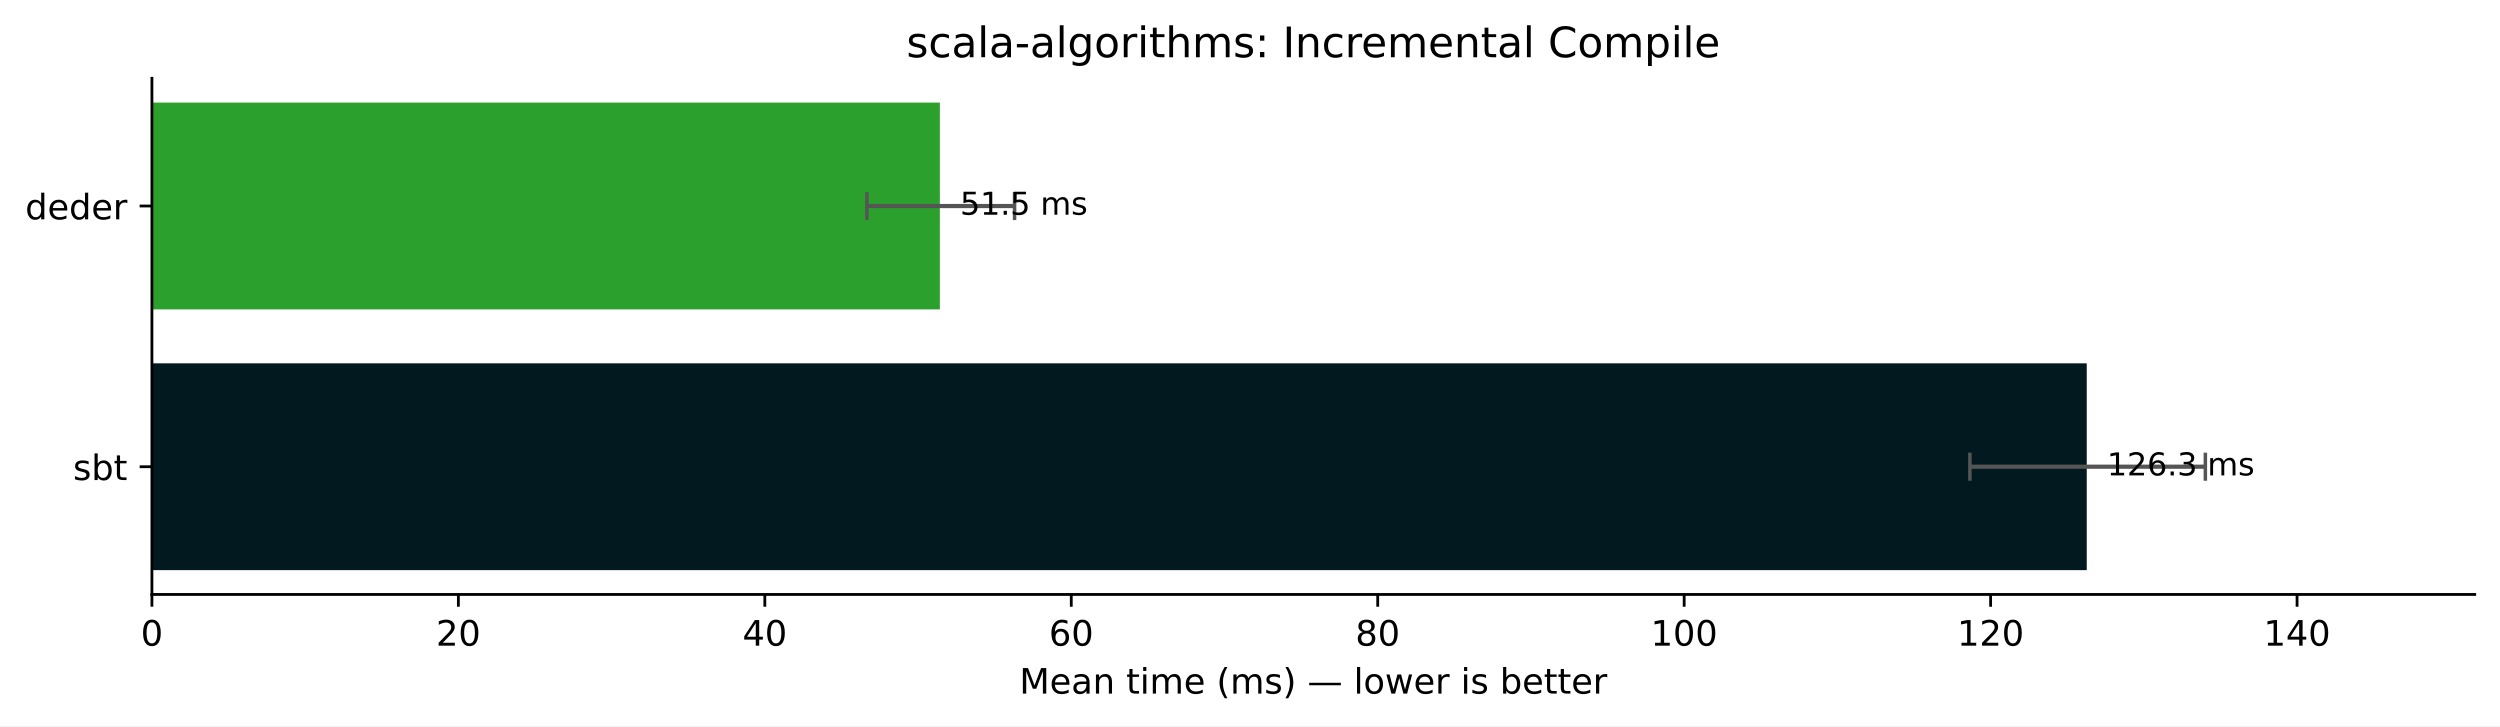
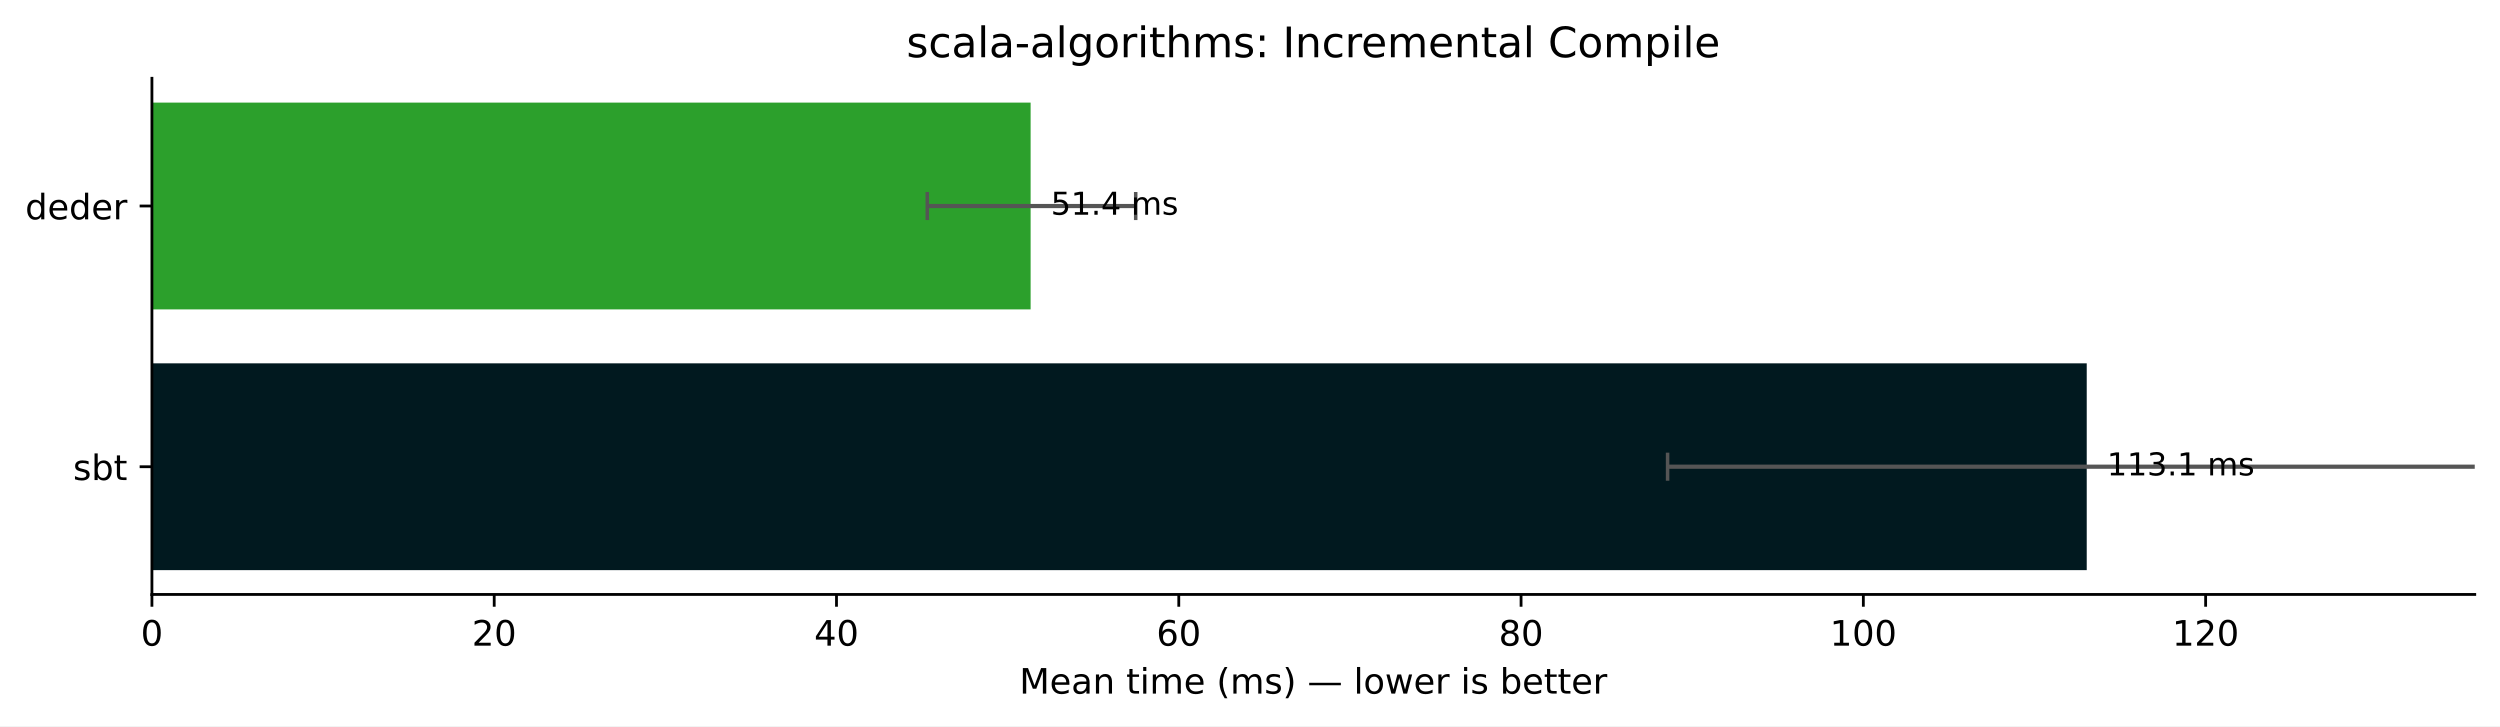
<svg xmlns="http://www.w3.org/2000/svg" xmlns:xlink="http://www.w3.org/1999/xlink" width="712.754pt" height="207.034pt" viewBox="0 0 712.754 207.034" version="1.1">
  <defs>
    <style type="text/css">*{stroke-linejoin: round; stroke-linecap: butt}</style>
  </defs>
  <g id="figure_1">
    <g id="patch_1">
      <path d="M 0 207.034  L 712.754 207.034  L 712.754 0  L 0 0  z " style="fill: #ffffff" />
    </g>
    <g id="axes_1">
      <g id="patch_2">
        <path d="M 43.314 169.478  L 705.554 169.478  L 705.554 22.318  L 43.314 22.318  z " style="fill: #ffffff" />
      </g>
      <g id="patch_3">
-         <path d="M 43.314 162.789  L 595.181 162.789  L 595.181 103.33  L 43.314 103.33  z " clip-path="url(#p22a613344f)" style="fill: #01191f; stroke: #ffffff; stroke-width: 0.5; stroke-linejoin: miter" />
+         <path d="M 43.314 162.789  L 595.181 162.789  L 595.181 103.33  L 43.314 103.33  z " clip-path="url(#pcc58f8c3ab)" style="fill: #01191f; stroke: #ffffff; stroke-width: 0.5; stroke-linejoin: miter" />
      </g>
      <g id="patch_4">
-         <path d="M 43.314 88.466  L 268.206 88.466  L 268.206 29.007  L 43.314 29.007  z " clip-path="url(#p22a613344f)" style="fill: #2ca02c; stroke: #ffffff; stroke-width: 0.5; stroke-linejoin: miter" />
+         <path d="M 43.314 88.466  L 294.081 88.466  L 294.081 29.007  L 43.314 29.007  z " clip-path="url(#pcc58f8c3ab)" style="fill: #2ca02c; stroke: #ffffff; stroke-width: 0.5; stroke-linejoin: miter" />
      </g>
      <g id="matplotlib.axis_1">
        <g id="xtick_1">
          <g id="line2d_1">
            <defs>
-               <path id="m7fe11e868e" d="M 0 0  L 0 3.5  " style="stroke: #000000; stroke-width: 0.8" />
+               <path id="m6bd669fa77" d="M 0 0  L 0 3.5  " style="stroke: #000000; stroke-width: 0.8" />
            </defs>
            <g>
-               <use xlink:href="#m7fe11e868e" x="43.314" y="169.478" style="stroke: #000000; stroke-width: 0.8" />
+               <use xlink:href="#m6bd669fa77" x="43.314" y="169.478" style="stroke: #000000; stroke-width: 0.8" />
            </g>
          </g>
          <g id="text_1">
            <g transform="translate(40.13281 184.0766) scale(0.1 -0.1)">
              <defs>
                <path id="DejaVuSans-30" d="M 2034 4250  Q 1547 4250 1301 3770  Q 1056 3291 1056 2328  Q 1056 1369 1301 889  Q 1547 409 2034 409  Q 2525 409 2770 889  Q 3016 1369 3016 2328  Q 3016 3291 2770 3770  Q 2525 4250 2034 4250  z M 2034 4750  Q 2819 4750 3233 4129  Q 3647 3509 3647 2328  Q 3647 1150 3233 529  Q 2819 -91 2034 -91  Q 1250 -91 836 529  Q 422 1150 422 2328  Q 422 3509 836 4129  Q 1250 4750 2034 4750  z " transform="scale(0.015625)" />
              </defs>
              <use xlink:href="#DejaVuSans-30" />
            </g>
          </g>
        </g>
        <g id="xtick_2">
          <g id="line2d_2">
            <g>
-               <use xlink:href="#m7fe11e868e" x="130.683" y="169.478" style="stroke: #000000; stroke-width: 0.8" />
+               <use xlink:href="#m6bd669fa77" x="140.9" y="169.478" style="stroke: #000000; stroke-width: 0.8" />
            </g>
          </g>
          <g id="text_2">
-             <g transform="translate(124.3204 184.0766) scale(0.1 -0.1)">
+             <g transform="translate(134.5372 184.0766) scale(0.1 -0.1)">
              <defs>
                <path id="DejaVuSans-32" d="M 1228 531  L 3431 531  L 3431 0  L 469 0  L 469 531  Q 828 903 1448 1529  Q 2069 2156 2228 2338  Q 2531 2678 2651 2914  Q 2772 3150 2772 3378  Q 2772 3750 2511 3984  Q 2250 4219 1831 4219  Q 1534 4219 1204 4116  Q 875 4013 500 3803  L 500 4441  Q 881 4594 1212 4672  Q 1544 4750 1819 4750  Q 2544 4750 2975 4387  Q 3406 4025 3406 3419  Q 3406 3131 3298 2873  Q 3191 2616 2906 2266  Q 2828 2175 2409 1742  Q 1991 1309 1228 531  z " transform="scale(0.015625)" />
              </defs>
              <use xlink:href="#DejaVuSans-32" />
              <use xlink:href="#DejaVuSans-30" transform="translate(63.62305 0)" />
            </g>
          </g>
        </g>
        <g id="xtick_3">
          <g id="line2d_3">
            <g>
-               <use xlink:href="#m7fe11e868e" x="218.052" y="169.478" style="stroke: #000000; stroke-width: 0.8" />
+               <use xlink:href="#m6bd669fa77" x="238.485" y="169.478" style="stroke: #000000; stroke-width: 0.8" />
            </g>
          </g>
          <g id="text_3">
-             <g transform="translate(211.6892 184.0766) scale(0.1 -0.1)">
+             <g transform="translate(232.1229 184.0766) scale(0.1 -0.1)">
              <defs>
                <path id="DejaVuSans-34" d="M 2419 4116  L 825 1625  L 2419 1625  L 2419 4116  z M 2253 4666  L 3047 4666  L 3047 1625  L 3713 1625  L 3713 1100  L 3047 1100  L 3047 0  L 2419 0  L 2419 1100  L 313 1100  L 313 1709  L 2253 4666  z " transform="scale(0.015625)" />
              </defs>
              <use xlink:href="#DejaVuSans-34" />
              <use xlink:href="#DejaVuSans-30" transform="translate(63.62305 0)" />
            </g>
          </g>
        </g>
        <g id="xtick_4">
          <g id="line2d_4">
            <g>
-               <use xlink:href="#m7fe11e868e" x="305.421" y="169.478" style="stroke: #000000; stroke-width: 0.8" />
+               <use xlink:href="#m6bd669fa77" x="336.071" y="169.478" style="stroke: #000000; stroke-width: 0.8" />
            </g>
          </g>
          <g id="text_4">
-             <g transform="translate(299.0581 184.0766) scale(0.1 -0.1)">
+             <g transform="translate(329.7086 184.0766) scale(0.1 -0.1)">
              <defs>
                <path id="DejaVuSans-36" d="M 2113 2584  Q 1688 2584 1439 2293  Q 1191 2003 1191 1497  Q 1191 994 1439 701  Q 1688 409 2113 409  Q 2538 409 2786 701  Q 3034 994 3034 1497  Q 3034 2003 2786 2293  Q 2538 2584 2113 2584  z M 3366 4563  L 3366 3988  Q 3128 4100 2886 4159  Q 2644 4219 2406 4219  Q 1781 4219 1451 3797  Q 1122 3375 1075 2522  Q 1259 2794 1537 2939  Q 1816 3084 2150 3084  Q 2853 3084 3261 2657  Q 3669 2231 3669 1497  Q 3669 778 3244 343  Q 2819 -91 2113 -91  Q 1303 -91 875 529  Q 447 1150 447 2328  Q 447 3434 972 4092  Q 1497 4750 2381 4750  Q 2619 4750 2861 4703  Q 3103 4656 3366 4563  z " transform="scale(0.015625)" />
              </defs>
              <use xlink:href="#DejaVuSans-36" />
              <use xlink:href="#DejaVuSans-30" transform="translate(63.62305 0)" />
            </g>
          </g>
        </g>
        <g id="xtick_5">
          <g id="line2d_5">
            <g>
-               <use xlink:href="#m7fe11e868e" x="392.789" y="169.478" style="stroke: #000000; stroke-width: 0.8" />
+               <use xlink:href="#m6bd669fa77" x="433.657" y="169.478" style="stroke: #000000; stroke-width: 0.8" />
            </g>
          </g>
          <g id="text_5">
-             <g transform="translate(386.4269 184.0766) scale(0.1 -0.1)">
+             <g transform="translate(427.2943 184.0766) scale(0.1 -0.1)">
              <defs>
                <path id="DejaVuSans-38" d="M 2034 2216  Q 1584 2216 1326 1975  Q 1069 1734 1069 1313  Q 1069 891 1326 650  Q 1584 409 2034 409  Q 2484 409 2743 651  Q 3003 894 3003 1313  Q 3003 1734 2745 1975  Q 2488 2216 2034 2216  z M 1403 2484  Q 997 2584 770 2862  Q 544 3141 544 3541  Q 544 4100 942 4425  Q 1341 4750 2034 4750  Q 2731 4750 3128 4425  Q 3525 4100 3525 3541  Q 3525 3141 3298 2862  Q 3072 2584 2669 2484  Q 3125 2378 3379 2068  Q 3634 1759 3634 1313  Q 3634 634 3220 271  Q 2806 -91 2034 -91  Q 1263 -91 848 271  Q 434 634 434 1313  Q 434 1759 690 2068  Q 947 2378 1403 2484  z M 1172 3481  Q 1172 3119 1398 2916  Q 1625 2713 2034 2713  Q 2441 2713 2670 2916  Q 2900 3119 2900 3481  Q 2900 3844 2670 4047  Q 2441 4250 2034 4250  Q 1625 4250 1398 4047  Q 1172 3844 1172 3481  z " transform="scale(0.015625)" />
              </defs>
              <use xlink:href="#DejaVuSans-38" />
              <use xlink:href="#DejaVuSans-30" transform="translate(63.62305 0)" />
            </g>
          </g>
        </g>
        <g id="xtick_6">
          <g id="line2d_6">
            <g>
-               <use xlink:href="#m7fe11e868e" x="480.158" y="169.478" style="stroke: #000000; stroke-width: 0.8" />
+               <use xlink:href="#m6bd669fa77" x="531.242" y="169.478" style="stroke: #000000; stroke-width: 0.8" />
            </g>
          </g>
          <g id="text_6">
-             <g transform="translate(470.6145 184.0766) scale(0.1 -0.1)">
+             <g transform="translate(521.6987 184.0766) scale(0.1 -0.1)">
              <defs>
                <path id="DejaVuSans-31" d="M 794 531  L 1825 531  L 1825 4091  L 703 3866  L 703 4441  L 1819 4666  L 2450 4666  L 2450 531  L 3481 531  L 3481 0  L 794 0  L 794 531  z " transform="scale(0.015625)" />
              </defs>
              <use xlink:href="#DejaVuSans-31" />
              <use xlink:href="#DejaVuSans-30" transform="translate(63.62305 0)" />
              <use xlink:href="#DejaVuSans-30" transform="translate(127.2461 0)" />
            </g>
          </g>
        </g>
        <g id="xtick_7">
          <g id="line2d_7">
            <g>
-               <use xlink:href="#m7fe11e868e" x="567.527" y="169.478" style="stroke: #000000; stroke-width: 0.8" />
+               <use xlink:href="#m6bd669fa77" x="628.828" y="169.478" style="stroke: #000000; stroke-width: 0.8" />
            </g>
          </g>
          <g id="text_7">
-             <g transform="translate(557.9834 184.0766) scale(0.1 -0.1)">
+             <g transform="translate(619.2844 184.0766) scale(0.1 -0.1)">
              <use xlink:href="#DejaVuSans-31" />
              <use xlink:href="#DejaVuSans-32" transform="translate(63.62305 0)" />
              <use xlink:href="#DejaVuSans-30" transform="translate(127.2461 0)" />
            </g>
          </g>
        </g>
-         <g id="xtick_8">
-           <g id="line2d_8">
-             <g>
-               <use xlink:href="#m7fe11e868e" x="654.896" y="169.478" style="stroke: #000000; stroke-width: 0.8" />
-             </g>
-           </g>
-           <g id="text_8">
-             <g transform="translate(645.3522 184.0766) scale(0.1 -0.1)">
-               <use xlink:href="#DejaVuSans-31" />
-               <use xlink:href="#DejaVuSans-34" transform="translate(63.62305 0)" />
-               <use xlink:href="#DejaVuSans-30" transform="translate(127.2461 0)" />
-             </g>
-           </g>
-         </g>
-         <g id="text_9">
+         <g id="text_8">
          <g transform="translate(290.6372 197.7547) scale(0.1 -0.1)">
            <defs>
              <path id="DejaVuSans-4d" d="M 628 4666  L 1569 4666  L 2759 1491  L 3956 4666  L 4897 4666  L 4897 0  L 4281 0  L 4281 4097  L 3078 897  L 2444 897  L 1241 4097  L 1241 0  L 628 0  L 628 4666  z " transform="scale(0.015625)" />
              <path id="DejaVuSans-65" d="M 3597 1894  L 3597 1613  L 953 1613  Q 991 1019 1311 708  Q 1631 397 2203 397  Q 2534 397 2845 478  Q 3156 559 3463 722  L 3463 178  Q 3153 47 2828 -22  Q 2503 -91 2169 -91  Q 1331 -91 842 396  Q 353 884 353 1716  Q 353 2575 817 3079  Q 1281 3584 2069 3584  Q 2775 3584 3186 3129  Q 3597 2675 3597 1894  z M 3022 2063  Q 3016 2534 2758 2815  Q 2500 3097 2075 3097  Q 1594 3097 1305 2825  Q 1016 2553 972 2059  L 3022 2063  z " transform="scale(0.015625)" />
              <path id="DejaVuSans-61" d="M 2194 1759  Q 1497 1759 1228 1600  Q 959 1441 959 1056  Q 959 750 1161 570  Q 1363 391 1709 391  Q 2188 391 2477 730  Q 2766 1069 2766 1631  L 2766 1759  L 2194 1759  z M 3341 1997  L 3341 0  L 2766 0  L 2766 531  Q 2569 213 2275 61  Q 1981 -91 1556 -91  Q 1019 -91 701 211  Q 384 513 384 1019  Q 384 1609 779 1909  Q 1175 2209 1959 2209  L 2766 2209  L 2766 2266  Q 2766 2663 2505 2880  Q 2244 3097 1772 3097  Q 1472 3097 1187 3025  Q 903 2953 641 2809  L 641 3341  Q 956 3463 1253 3523  Q 1550 3584 1831 3584  Q 2591 3584 2966 3190  Q 3341 2797 3341 1997  z " transform="scale(0.015625)" />
              <path id="DejaVuSans-6e" d="M 3513 2113  L 3513 0  L 2938 0  L 2938 2094  Q 2938 2591 2744 2837  Q 2550 3084 2163 3084  Q 1697 3084 1428 2787  Q 1159 2491 1159 1978  L 1159 0  L 581 0  L 581 3500  L 1159 3500  L 1159 2956  Q 1366 3272 1645 3428  Q 1925 3584 2291 3584  Q 2894 3584 3203 3211  Q 3513 2838 3513 2113  z " transform="scale(0.015625)" />
              <path id="DejaVuSans-20" transform="scale(0.015625)" />
              <path id="DejaVuSans-74" d="M 1172 4494  L 1172 3500  L 2356 3500  L 2356 3053  L 1172 3053  L 1172 1153  Q 1172 725 1289 603  Q 1406 481 1766 481  L 2356 481  L 2356 0  L 1766 0  Q 1100 0 847 248  Q 594 497 594 1153  L 594 3053  L 172 3053  L 172 3500  L 594 3500  L 594 4494  L 1172 4494  z " transform="scale(0.015625)" />
              <path id="DejaVuSans-69" d="M 603 3500  L 1178 3500  L 1178 0  L 603 0  L 603 3500  z M 603 4863  L 1178 4863  L 1178 4134  L 603 4134  L 603 4863  z " transform="scale(0.015625)" />
              <path id="DejaVuSans-6d" d="M 3328 2828  Q 3544 3216 3844 3400  Q 4144 3584 4550 3584  Q 5097 3584 5394 3201  Q 5691 2819 5691 2113  L 5691 0  L 5113 0  L 5113 2094  Q 5113 2597 4934 2840  Q 4756 3084 4391 3084  Q 3944 3084 3684 2787  Q 3425 2491 3425 1978  L 3425 0  L 2847 0  L 2847 2094  Q 2847 2600 2669 2842  Q 2491 3084 2119 3084  Q 1678 3084 1418 2786  Q 1159 2488 1159 1978  L 1159 0  L 581 0  L 581 3500  L 1159 3500  L 1159 2956  Q 1356 3278 1631 3431  Q 1906 3584 2284 3584  Q 2666 3584 2933 3390  Q 3200 3197 3328 2828  z " transform="scale(0.015625)" />
              <path id="DejaVuSans-28" d="M 1984 4856  Q 1566 4138 1362 3434  Q 1159 2731 1159 2009  Q 1159 1288 1364 580  Q 1569 -128 1984 -844  L 1484 -844  Q 1016 -109 783 600  Q 550 1309 550 2009  Q 550 2706 781 3412  Q 1013 4119 1484 4856  L 1984 4856  z " transform="scale(0.015625)" />
              <path id="DejaVuSans-73" d="M 2834 3397  L 2834 2853  Q 2591 2978 2328 3040  Q 2066 3103 1784 3103  Q 1356 3103 1142 2972  Q 928 2841 928 2578  Q 928 2378 1081 2264  Q 1234 2150 1697 2047  L 1894 2003  Q 2506 1872 2764 1633  Q 3022 1394 3022 966  Q 3022 478 2636 193  Q 2250 -91 1575 -91  Q 1294 -91 989 -36  Q 684 19 347 128  L 347 722  Q 666 556 975 473  Q 1284 391 1588 391  Q 1994 391 2212 530  Q 2431 669 2431 922  Q 2431 1156 2273 1281  Q 2116 1406 1581 1522  L 1381 1569  Q 847 1681 609 1914  Q 372 2147 372 2553  Q 372 3047 722 3315  Q 1072 3584 1716 3584  Q 2034 3584 2315 3537  Q 2597 3491 2834 3397  z " transform="scale(0.015625)" />
              <path id="DejaVuSans-29" d="M 513 4856  L 1013 4856  Q 1481 4119 1714 3412  Q 1947 2706 1947 2009  Q 1947 1309 1714 600  Q 1481 -109 1013 -844  L 513 -844  Q 928 -128 1133 580  Q 1338 1288 1338 2009  Q 1338 2731 1133 3434  Q 928 4138 513 4856  z " transform="scale(0.015625)" />
              <path id="DejaVuSans-2014" d="M 313 1978  L 6088 1978  L 6088 1528  L 313 1528  L 313 1978  z " transform="scale(0.015625)" />
              <path id="DejaVuSans-6c" d="M 603 4863  L 1178 4863  L 1178 0  L 603 0  L 603 4863  z " transform="scale(0.015625)" />
              <path id="DejaVuSans-6f" d="M 1959 3097  Q 1497 3097 1228 2736  Q 959 2375 959 1747  Q 959 1119 1226 758  Q 1494 397 1959 397  Q 2419 397 2687 759  Q 2956 1122 2956 1747  Q 2956 2369 2687 2733  Q 2419 3097 1959 3097  z M 1959 3584  Q 2709 3584 3137 3096  Q 3566 2609 3566 1747  Q 3566 888 3137 398  Q 2709 -91 1959 -91  Q 1206 -91 779 398  Q 353 888 353 1747  Q 353 2609 779 3096  Q 1206 3584 1959 3584  z " transform="scale(0.015625)" />
              <path id="DejaVuSans-77" d="M 269 3500  L 844 3500  L 1563 769  L 2278 3500  L 2956 3500  L 3675 769  L 4391 3500  L 4966 3500  L 4050 0  L 3372 0  L 2619 2869  L 1863 0  L 1184 0  L 269 3500  z " transform="scale(0.015625)" />
              <path id="DejaVuSans-72" d="M 2631 2963  Q 2534 3019 2420 3045  Q 2306 3072 2169 3072  Q 1681 3072 1420 2755  Q 1159 2438 1159 1844  L 1159 0  L 581 0  L 581 3500  L 1159 3500  L 1159 2956  Q 1341 3275 1631 3429  Q 1922 3584 2338 3584  Q 2397 3584 2469 3576  Q 2541 3569 2628 3553  L 2631 2963  z " transform="scale(0.015625)" />
              <path id="DejaVuSans-62" d="M 3116 1747  Q 3116 2381 2855 2742  Q 2594 3103 2138 3103  Q 1681 3103 1420 2742  Q 1159 2381 1159 1747  Q 1159 1113 1420 752  Q 1681 391 2138 391  Q 2594 391 2855 752  Q 3116 1113 3116 1747  z M 1159 2969  Q 1341 3281 1617 3432  Q 1894 3584 2278 3584  Q 2916 3584 3314 3078  Q 3713 2572 3713 1747  Q 3713 922 3314 415  Q 2916 -91 2278 -91  Q 1894 -91 1617 61  Q 1341 213 1159 525  L 1159 0  L 581 0  L 581 4863  L 1159 4863  L 1159 2969  z " transform="scale(0.015625)" />
            </defs>
            <use xlink:href="#DejaVuSans-4d" />
            <use xlink:href="#DejaVuSans-65" transform="translate(86.2793 0)" />
            <use xlink:href="#DejaVuSans-61" transform="translate(147.8027 0)" />
            <use xlink:href="#DejaVuSans-6e" transform="translate(209.082 0)" />
            <use xlink:href="#DejaVuSans-20" transform="translate(272.4609 0)" />
            <use xlink:href="#DejaVuSans-74" transform="translate(304.248 0)" />
            <use xlink:href="#DejaVuSans-69" transform="translate(343.457 0)" />
            <use xlink:href="#DejaVuSans-6d" transform="translate(371.2402 0)" />
            <use xlink:href="#DejaVuSans-65" transform="translate(468.6523 0)" />
            <use xlink:href="#DejaVuSans-20" transform="translate(530.1758 0)" />
            <use xlink:href="#DejaVuSans-28" transform="translate(561.9629 0)" />
            <use xlink:href="#DejaVuSans-6d" transform="translate(600.9766 0)" />
            <use xlink:href="#DejaVuSans-73" transform="translate(698.3887 0)" />
            <use xlink:href="#DejaVuSans-29" transform="translate(750.4883 0)" />
            <use xlink:href="#DejaVuSans-20" transform="translate(789.502 0)" />
            <use xlink:href="#DejaVuSans-2014" transform="translate(821.2891 0)" />
            <use xlink:href="#DejaVuSans-20" transform="translate(921.2891 0)" />
            <use xlink:href="#DejaVuSans-6c" transform="translate(953.0762 0)" />
            <use xlink:href="#DejaVuSans-6f" transform="translate(980.8594 0)" />
            <use xlink:href="#DejaVuSans-77" transform="translate(1042.041 0)" />
            <use xlink:href="#DejaVuSans-65" transform="translate(1123.828 0)" />
            <use xlink:href="#DejaVuSans-72" transform="translate(1185.352 0)" />
            <use xlink:href="#DejaVuSans-20" transform="translate(1226.465 0)" />
            <use xlink:href="#DejaVuSans-69" transform="translate(1258.252 0)" />
            <use xlink:href="#DejaVuSans-73" transform="translate(1286.035 0)" />
            <use xlink:href="#DejaVuSans-20" transform="translate(1338.135 0)" />
            <use xlink:href="#DejaVuSans-62" transform="translate(1369.922 0)" />
            <use xlink:href="#DejaVuSans-65" transform="translate(1433.398 0)" />
            <use xlink:href="#DejaVuSans-74" transform="translate(1494.922 0)" />
            <use xlink:href="#DejaVuSans-74" transform="translate(1534.131 0)" />
            <use xlink:href="#DejaVuSans-65" transform="translate(1573.34 0)" />
            <use xlink:href="#DejaVuSans-72" transform="translate(1634.863 0)" />
          </g>
        </g>
      </g>
      <g id="matplotlib.axis_2">
        <g id="ytick_1">
-           <g id="line2d_9">
+           <g id="line2d_8">
            <defs>
-               <path id="m334e95c5ae" d="M 0 0  L -3.5 0  " style="stroke: #000000; stroke-width: 0.8" />
+               <path id="mab8dcad5fa" d="M 0 0  L -3.5 0  " style="stroke: #000000; stroke-width: 0.8" />
            </defs>
            <g>
-               <use xlink:href="#m334e95c5ae" x="43.314" y="133.06" style="stroke: #000000; stroke-width: 0.8" />
-             </g>
-           </g>
-           <g id="text_10">
+               <use xlink:href="#mab8dcad5fa" x="43.314" y="133.06" style="stroke: #000000; stroke-width: 0.8" />
+             </g>
+           </g>
+           <g id="text_9">
            <g transform="translate(20.83594 136.859) scale(0.1 -0.1)">
              <use xlink:href="#DejaVuSans-73" />
              <use xlink:href="#DejaVuSans-62" transform="translate(52.09961 0)" />
              <use xlink:href="#DejaVuSans-74" transform="translate(115.5762 0)" />
            </g>
          </g>
        </g>
        <g id="ytick_2">
-           <g id="line2d_10">
-             <g>
-               <use xlink:href="#m334e95c5ae" x="43.314" y="58.737" style="stroke: #000000; stroke-width: 0.8" />
-             </g>
-           </g>
-           <g id="text_11">
+           <g id="line2d_9">
+             <g>
+               <use xlink:href="#mab8dcad5fa" x="43.314" y="58.737" style="stroke: #000000; stroke-width: 0.8" />
+             </g>
+           </g>
+           <g id="text_10">
            <g transform="translate(7.2 62.53573) scale(0.1 -0.1)">
              <defs>
                <path id="DejaVuSans-64" d="M 2906 2969  L 2906 4863  L 3481 4863  L 3481 0  L 2906 0  L 2906 525  Q 2725 213 2448 61  Q 2172 -91 1784 -91  Q 1150 -91 751 415  Q 353 922 353 1747  Q 353 2572 751 3078  Q 1150 3584 1784 3584  Q 2172 3584 2448 3432  Q 2725 3281 2906 2969  z M 947 1747  Q 947 1113 1208 752  Q 1469 391 1925 391  Q 2381 391 2643 752  Q 2906 1113 2906 1747  Q 2906 2381 2643 2742  Q 2381 3103 1925 3103  Q 1469 3103 1208 2742  Q 947 2381 947 1747  z " transform="scale(0.015625)" />
              </defs>
              <use xlink:href="#DejaVuSans-64" />
              <use xlink:href="#DejaVuSans-65" transform="translate(63.47656 0)" />
              <use xlink:href="#DejaVuSans-64" transform="translate(125 0)" />
              <use xlink:href="#DejaVuSans-65" transform="translate(188.4766 0)" />
              <use xlink:href="#DejaVuSans-72" transform="translate(250 0)" />
            </g>
          </g>
        </g>
      </g>
      <g id="LineCollection_1">
-         <path d="M 561.612 133.06  L 628.749 133.06  " clip-path="url(#p22a613344f)" style="fill: none; stroke: #555555; stroke-width: 1.2" />
-         <path d="M 247.153 58.737  L 289.258 58.737  " clip-path="url(#p22a613344f)" style="fill: none; stroke: #555555; stroke-width: 1.2" />
+         <path d="M 475.433 133.06  L 713.754 133.06  " clip-path="url(#pcc58f8c3ab)" style="fill: none; stroke: #555555; stroke-width: 1.2" />
+         <path d="M 264.371 58.737  L 323.791 58.737  " clip-path="url(#pcc58f8c3ab)" style="fill: none; stroke: #555555; stroke-width: 1.2" />
+       </g>
+       <g id="line2d_10">
+         <defs>
+           <path id="me1d2916203" d="M 0 4  L 0 -4  " style="stroke: #555555" />
+         </defs>
+         <g clip-path="url(#pcc58f8c3ab)">
+           <use xlink:href="#me1d2916203" x="475.433" y="133.06" style="fill: #1f77b4; stroke: #555555" />
+           <use xlink:href="#me1d2916203" x="264.371" y="58.737" style="fill: #1f77b4; stroke: #555555" />
+         </g>
      </g>
      <g id="line2d_11">
-         <defs>
-           <path id="m2ad57859b6" d="M 0 4  L 0 -4  " style="stroke: #555555" />
-         </defs>
-         <g clip-path="url(#p22a613344f)">
-           <use xlink:href="#m2ad57859b6" x="561.612" y="133.06" style="fill: #1f77b4; stroke: #555555" />
-           <use xlink:href="#m2ad57859b6" x="247.153" y="58.737" style="fill: #1f77b4; stroke: #555555" />
-         </g>
-       </g>
-       <g id="line2d_12">
-         <g clip-path="url(#p22a613344f)">
-           <use xlink:href="#m2ad57859b6" x="628.749" y="133.06" style="fill: #1f77b4; stroke: #555555" />
-           <use xlink:href="#m2ad57859b6" x="289.258" y="58.737" style="fill: #1f77b4; stroke: #555555" />
+         <g clip-path="url(#pcc58f8c3ab)">
+           <use xlink:href="#me1d2916203" x="714.929" y="133.06" style="fill: #1f77b4; stroke: #555555" />
+           <use xlink:href="#me1d2916203" x="323.791" y="58.737" style="fill: #1f77b4; stroke: #555555" />
        </g>
      </g>
      <g id="patch_5">
        <path d="M 43.314 169.478  L 43.314 22.318  " style="fill: none; stroke: #000000; stroke-width: 0.8; stroke-linejoin: miter; stroke-linecap: square" />
      </g>
      <g id="patch_6">
        <path d="M 43.314 169.478  L 705.554 169.478  " style="fill: none; stroke: #000000; stroke-width: 0.8; stroke-linejoin: miter; stroke-linecap: square" />
      </g>
-       <g id="text_12">
+       <g id="text_11">
        <g transform="translate(600.6994 135.5432) scale(0.09 -0.09)">
          <defs>
+             <path id="DejaVuSans-33" d="M 2597 2516  Q 3050 2419 3304 2112  Q 3559 1806 3559 1356  Q 3559 666 3084 287  Q 2609 -91 1734 -91  Q 1441 -91 1130 -33  Q 819 25 488 141  L 488 750  Q 750 597 1062 519  Q 1375 441 1716 441  Q 2309 441 2620 675  Q 2931 909 2931 1356  Q 2931 1769 2642 2001  Q 2353 2234 1838 2234  L 1294 2234  L 1294 2753  L 1863 2753  Q 2328 2753 2575 2939  Q 2822 3125 2822 3475  Q 2822 3834 2567 4026  Q 2313 4219 1838 4219  Q 1578 4219 1281 4162  Q 984 4106 628 3988  L 628 4550  Q 988 4650 1302 4700  Q 1616 4750 1894 4750  Q 2613 4750 3031 4423  Q 3450 4097 3450 3541  Q 3450 3153 3228 2886  Q 3006 2619 2597 2516  z " transform="scale(0.015625)" />
            <path id="DejaVuSans-2e" d="M 684 794  L 1344 794  L 1344 0  L 684 0  L 684 794  z " transform="scale(0.015625)" />
-             <path id="DejaVuSans-33" d="M 2597 2516  Q 3050 2419 3304 2112  Q 3559 1806 3559 1356  Q 3559 666 3084 287  Q 2609 -91 1734 -91  Q 1441 -91 1130 -33  Q 819 25 488 141  L 488 750  Q 750 597 1062 519  Q 1375 441 1716 441  Q 2309 441 2620 675  Q 2931 909 2931 1356  Q 2931 1769 2642 2001  Q 2353 2234 1838 2234  L 1294 2234  L 1294 2753  L 1863 2753  Q 2328 2753 2575 2939  Q 2822 3125 2822 3475  Q 2822 3834 2567 4026  Q 2313 4219 1838 4219  Q 1578 4219 1281 4162  Q 984 4106 628 3988  L 628 4550  Q 988 4650 1302 4700  Q 1616 4750 1894 4750  Q 2613 4750 3031 4423  Q 3450 4097 3450 3541  Q 3450 3153 3228 2886  Q 3006 2619 2597 2516  z " transform="scale(0.015625)" />
          </defs>
          <use xlink:href="#DejaVuSans-31" />
-           <use xlink:href="#DejaVuSans-32" transform="translate(63.62305 0)" />
-           <use xlink:href="#DejaVuSans-36" transform="translate(127.2461 0)" />
+           <use xlink:href="#DejaVuSans-31" transform="translate(63.62305 0)" />
+           <use xlink:href="#DejaVuSans-33" transform="translate(127.2461 0)" />
          <use xlink:href="#DejaVuSans-2e" transform="translate(190.8691 0)" />
-           <use xlink:href="#DejaVuSans-33" transform="translate(222.6562 0)" />
+           <use xlink:href="#DejaVuSans-31" transform="translate(222.6562 0)" />
          <use xlink:href="#DejaVuSans-20" transform="translate(286.2793 0)" />
          <use xlink:href="#DejaVuSans-6d" transform="translate(318.0664 0)" />
          <use xlink:href="#DejaVuSans-73" transform="translate(415.4785 0)" />
        </g>
      </g>
-       <g id="text_13">
-         <g transform="translate(273.7242 61.21995) scale(0.09 -0.09)">
+       <g id="text_12">
+         <g transform="translate(299.5997 61.21995) scale(0.09 -0.09)">
          <defs>
            <path id="DejaVuSans-35" d="M 691 4666  L 3169 4666  L 3169 4134  L 1269 4134  L 1269 2991  Q 1406 3038 1543 3061  Q 1681 3084 1819 3084  Q 2600 3084 3056 2656  Q 3513 2228 3513 1497  Q 3513 744 3044 326  Q 2575 -91 1722 -91  Q 1428 -91 1123 -41  Q 819 9 494 109  L 494 744  Q 775 591 1075 516  Q 1375 441 1709 441  Q 2250 441 2565 725  Q 2881 1009 2881 1497  Q 2881 1984 2565 2268  Q 2250 2553 1709 2553  Q 1456 2553 1204 2497  Q 953 2441 691 2322  L 691 4666  z " transform="scale(0.015625)" />
          </defs>
          <use xlink:href="#DejaVuSans-35" />
          <use xlink:href="#DejaVuSans-31" transform="translate(63.62305 0)" />
          <use xlink:href="#DejaVuSans-2e" transform="translate(127.2461 0)" />
-           <use xlink:href="#DejaVuSans-35" transform="translate(159.0332 0)" />
+           <use xlink:href="#DejaVuSans-34" transform="translate(159.0332 0)" />
          <use xlink:href="#DejaVuSans-20" transform="translate(222.6562 0)" />
          <use xlink:href="#DejaVuSans-6d" transform="translate(254.4434 0)" />
          <use xlink:href="#DejaVuSans-73" transform="translate(351.8555 0)" />
        </g>
      </g>
-       <g id="text_14">
+       <g id="text_13">
        <g transform="translate(258.4372 16.31812) scale(0.12 -0.12)">
          <defs>
            <path id="DejaVuSans-63" d="M 3122 3366  L 3122 2828  Q 2878 2963 2633 3030  Q 2388 3097 2138 3097  Q 1578 3097 1268 2742  Q 959 2388 959 1747  Q 959 1106 1268 751  Q 1578 397 2138 397  Q 2388 397 2633 464  Q 2878 531 3122 666  L 3122 134  Q 2881 22 2623 -34  Q 2366 -91 2075 -91  Q 1284 -91 818 406  Q 353 903 353 1747  Q 353 2603 823 3093  Q 1294 3584 2113 3584  Q 2378 3584 2631 3529  Q 2884 3475 3122 3366  z " transform="scale(0.015625)" />
            <path id="DejaVuSans-2d" d="M 313 2009  L 1997 2009  L 1997 1497  L 313 1497  L 313 2009  z " transform="scale(0.015625)" />
            <path id="DejaVuSans-67" d="M 2906 1791  Q 2906 2416 2648 2759  Q 2391 3103 1925 3103  Q 1463 3103 1205 2759  Q 947 2416 947 1791  Q 947 1169 1205 825  Q 1463 481 1925 481  Q 2391 481 2648 825  Q 2906 1169 2906 1791  z M 3481 434  Q 3481 -459 3084 -895  Q 2688 -1331 1869 -1331  Q 1566 -1331 1297 -1286  Q 1028 -1241 775 -1147  L 775 -588  Q 1028 -725 1275 -790  Q 1522 -856 1778 -856  Q 2344 -856 2625 -561  Q 2906 -266 2906 331  L 2906 616  Q 2728 306 2450 153  Q 2172 0 1784 0  Q 1141 0 747 490  Q 353 981 353 1791  Q 353 2603 747 3093  Q 1141 3584 1784 3584  Q 2172 3584 2450 3431  Q 2728 3278 2906 2969  L 2906 3500  L 3481 3500  L 3481 434  z " transform="scale(0.015625)" />
            <path id="DejaVuSans-68" d="M 3513 2113  L 3513 0  L 2938 0  L 2938 2094  Q 2938 2591 2744 2837  Q 2550 3084 2163 3084  Q 1697 3084 1428 2787  Q 1159 2491 1159 1978  L 1159 0  L 581 0  L 581 4863  L 1159 4863  L 1159 2956  Q 1366 3272 1645 3428  Q 1925 3584 2291 3584  Q 2894 3584 3203 3211  Q 3513 2838 3513 2113  z " transform="scale(0.015625)" />
            <path id="DejaVuSans-3a" d="M 750 794  L 1409 794  L 1409 0  L 750 0  L 750 794  z M 750 3309  L 1409 3309  L 1409 2516  L 750 2516  L 750 3309  z " transform="scale(0.015625)" />
            <path id="DejaVuSans-49" d="M 628 4666  L 1259 4666  L 1259 0  L 628 0  L 628 4666  z " transform="scale(0.015625)" />
            <path id="DejaVuSans-43" d="M 4122 4306  L 4122 3641  Q 3803 3938 3442 4084  Q 3081 4231 2675 4231  Q 1875 4231 1450 3742  Q 1025 3253 1025 2328  Q 1025 1406 1450 917  Q 1875 428 2675 428  Q 3081 428 3442 575  Q 3803 722 4122 1019  L 4122 359  Q 3791 134 3420 21  Q 3050 -91 2638 -91  Q 1578 -91 968 557  Q 359 1206 359 2328  Q 359 3453 968 4101  Q 1578 4750 2638 4750  Q 3056 4750 3426 4639  Q 3797 4528 4122 4306  z " transform="scale(0.015625)" />
            <path id="DejaVuSans-70" d="M 1159 525  L 1159 -1331  L 581 -1331  L 581 3500  L 1159 3500  L 1159 2969  Q 1341 3281 1617 3432  Q 1894 3584 2278 3584  Q 2916 3584 3314 3078  Q 3713 2572 3713 1747  Q 3713 922 3314 415  Q 2916 -91 2278 -91  Q 1894 -91 1617 61  Q 1341 213 1159 525  z M 3116 1747  Q 3116 2381 2855 2742  Q 2594 3103 2138 3103  Q 1681 3103 1420 2742  Q 1159 2381 1159 1747  Q 1159 1113 1420 752  Q 1681 391 2138 391  Q 2594 391 2855 752  Q 3116 1113 3116 1747  z " transform="scale(0.015625)" />
          </defs>
          <use xlink:href="#DejaVuSans-73" />
          <use xlink:href="#DejaVuSans-63" transform="translate(52.09961 0)" />
          <use xlink:href="#DejaVuSans-61" transform="translate(107.0801 0)" />
          <use xlink:href="#DejaVuSans-6c" transform="translate(168.3594 0)" />
          <use xlink:href="#DejaVuSans-61" transform="translate(196.1426 0)" />
          <use xlink:href="#DejaVuSans-2d" transform="translate(257.4219 0)" />
          <use xlink:href="#DejaVuSans-61" transform="translate(293.5059 0)" />
          <use xlink:href="#DejaVuSans-6c" transform="translate(354.7852 0)" />
          <use xlink:href="#DejaVuSans-67" transform="translate(382.5684 0)" />
          <use xlink:href="#DejaVuSans-6f" transform="translate(446.0449 0)" />
          <use xlink:href="#DejaVuSans-72" transform="translate(507.2266 0)" />
          <use xlink:href="#DejaVuSans-69" transform="translate(548.3398 0)" />
          <use xlink:href="#DejaVuSans-74" transform="translate(576.123 0)" />
          <use xlink:href="#DejaVuSans-68" transform="translate(615.332 0)" />
          <use xlink:href="#DejaVuSans-6d" transform="translate(678.7109 0)" />
          <use xlink:href="#DejaVuSans-73" transform="translate(776.123 0)" />
          <use xlink:href="#DejaVuSans-3a" transform="translate(828.2227 0)" />
          <use xlink:href="#DejaVuSans-20" transform="translate(861.9141 0)" />
          <use xlink:href="#DejaVuSans-49" transform="translate(893.7012 0)" />
          <use xlink:href="#DejaVuSans-6e" transform="translate(923.1934 0)" />
          <use xlink:href="#DejaVuSans-63" transform="translate(986.5723 0)" />
          <use xlink:href="#DejaVuSans-72" transform="translate(1041.553 0)" />
          <use xlink:href="#DejaVuSans-65" transform="translate(1080.416 0)" />
          <use xlink:href="#DejaVuSans-6d" transform="translate(1141.939 0)" />
          <use xlink:href="#DejaVuSans-65" transform="translate(1239.352 0)" />
          <use xlink:href="#DejaVuSans-6e" transform="translate(1300.875 0)" />
          <use xlink:href="#DejaVuSans-74" transform="translate(1364.254 0)" />
          <use xlink:href="#DejaVuSans-61" transform="translate(1403.463 0)" />
          <use xlink:href="#DejaVuSans-6c" transform="translate(1464.742 0)" />
          <use xlink:href="#DejaVuSans-20" transform="translate(1492.525 0)" />
          <use xlink:href="#DejaVuSans-43" transform="translate(1524.312 0)" />
          <use xlink:href="#DejaVuSans-6f" transform="translate(1594.137 0)" />
          <use xlink:href="#DejaVuSans-6d" transform="translate(1655.318 0)" />
          <use xlink:href="#DejaVuSans-70" transform="translate(1752.73 0)" />
          <use xlink:href="#DejaVuSans-69" transform="translate(1816.207 0)" />
          <use xlink:href="#DejaVuSans-6c" transform="translate(1843.99 0)" />
          <use xlink:href="#DejaVuSans-65" transform="translate(1871.773 0)" />
        </g>
      </g>
    </g>
  </g>
  <defs>
-     <clipPath id="p22a613344f">
+     <clipPath id="pcc58f8c3ab">
      <rect x="43.314" y="22.318" width="662.24" height="147.16" />
    </clipPath>
  </defs>
</svg>
